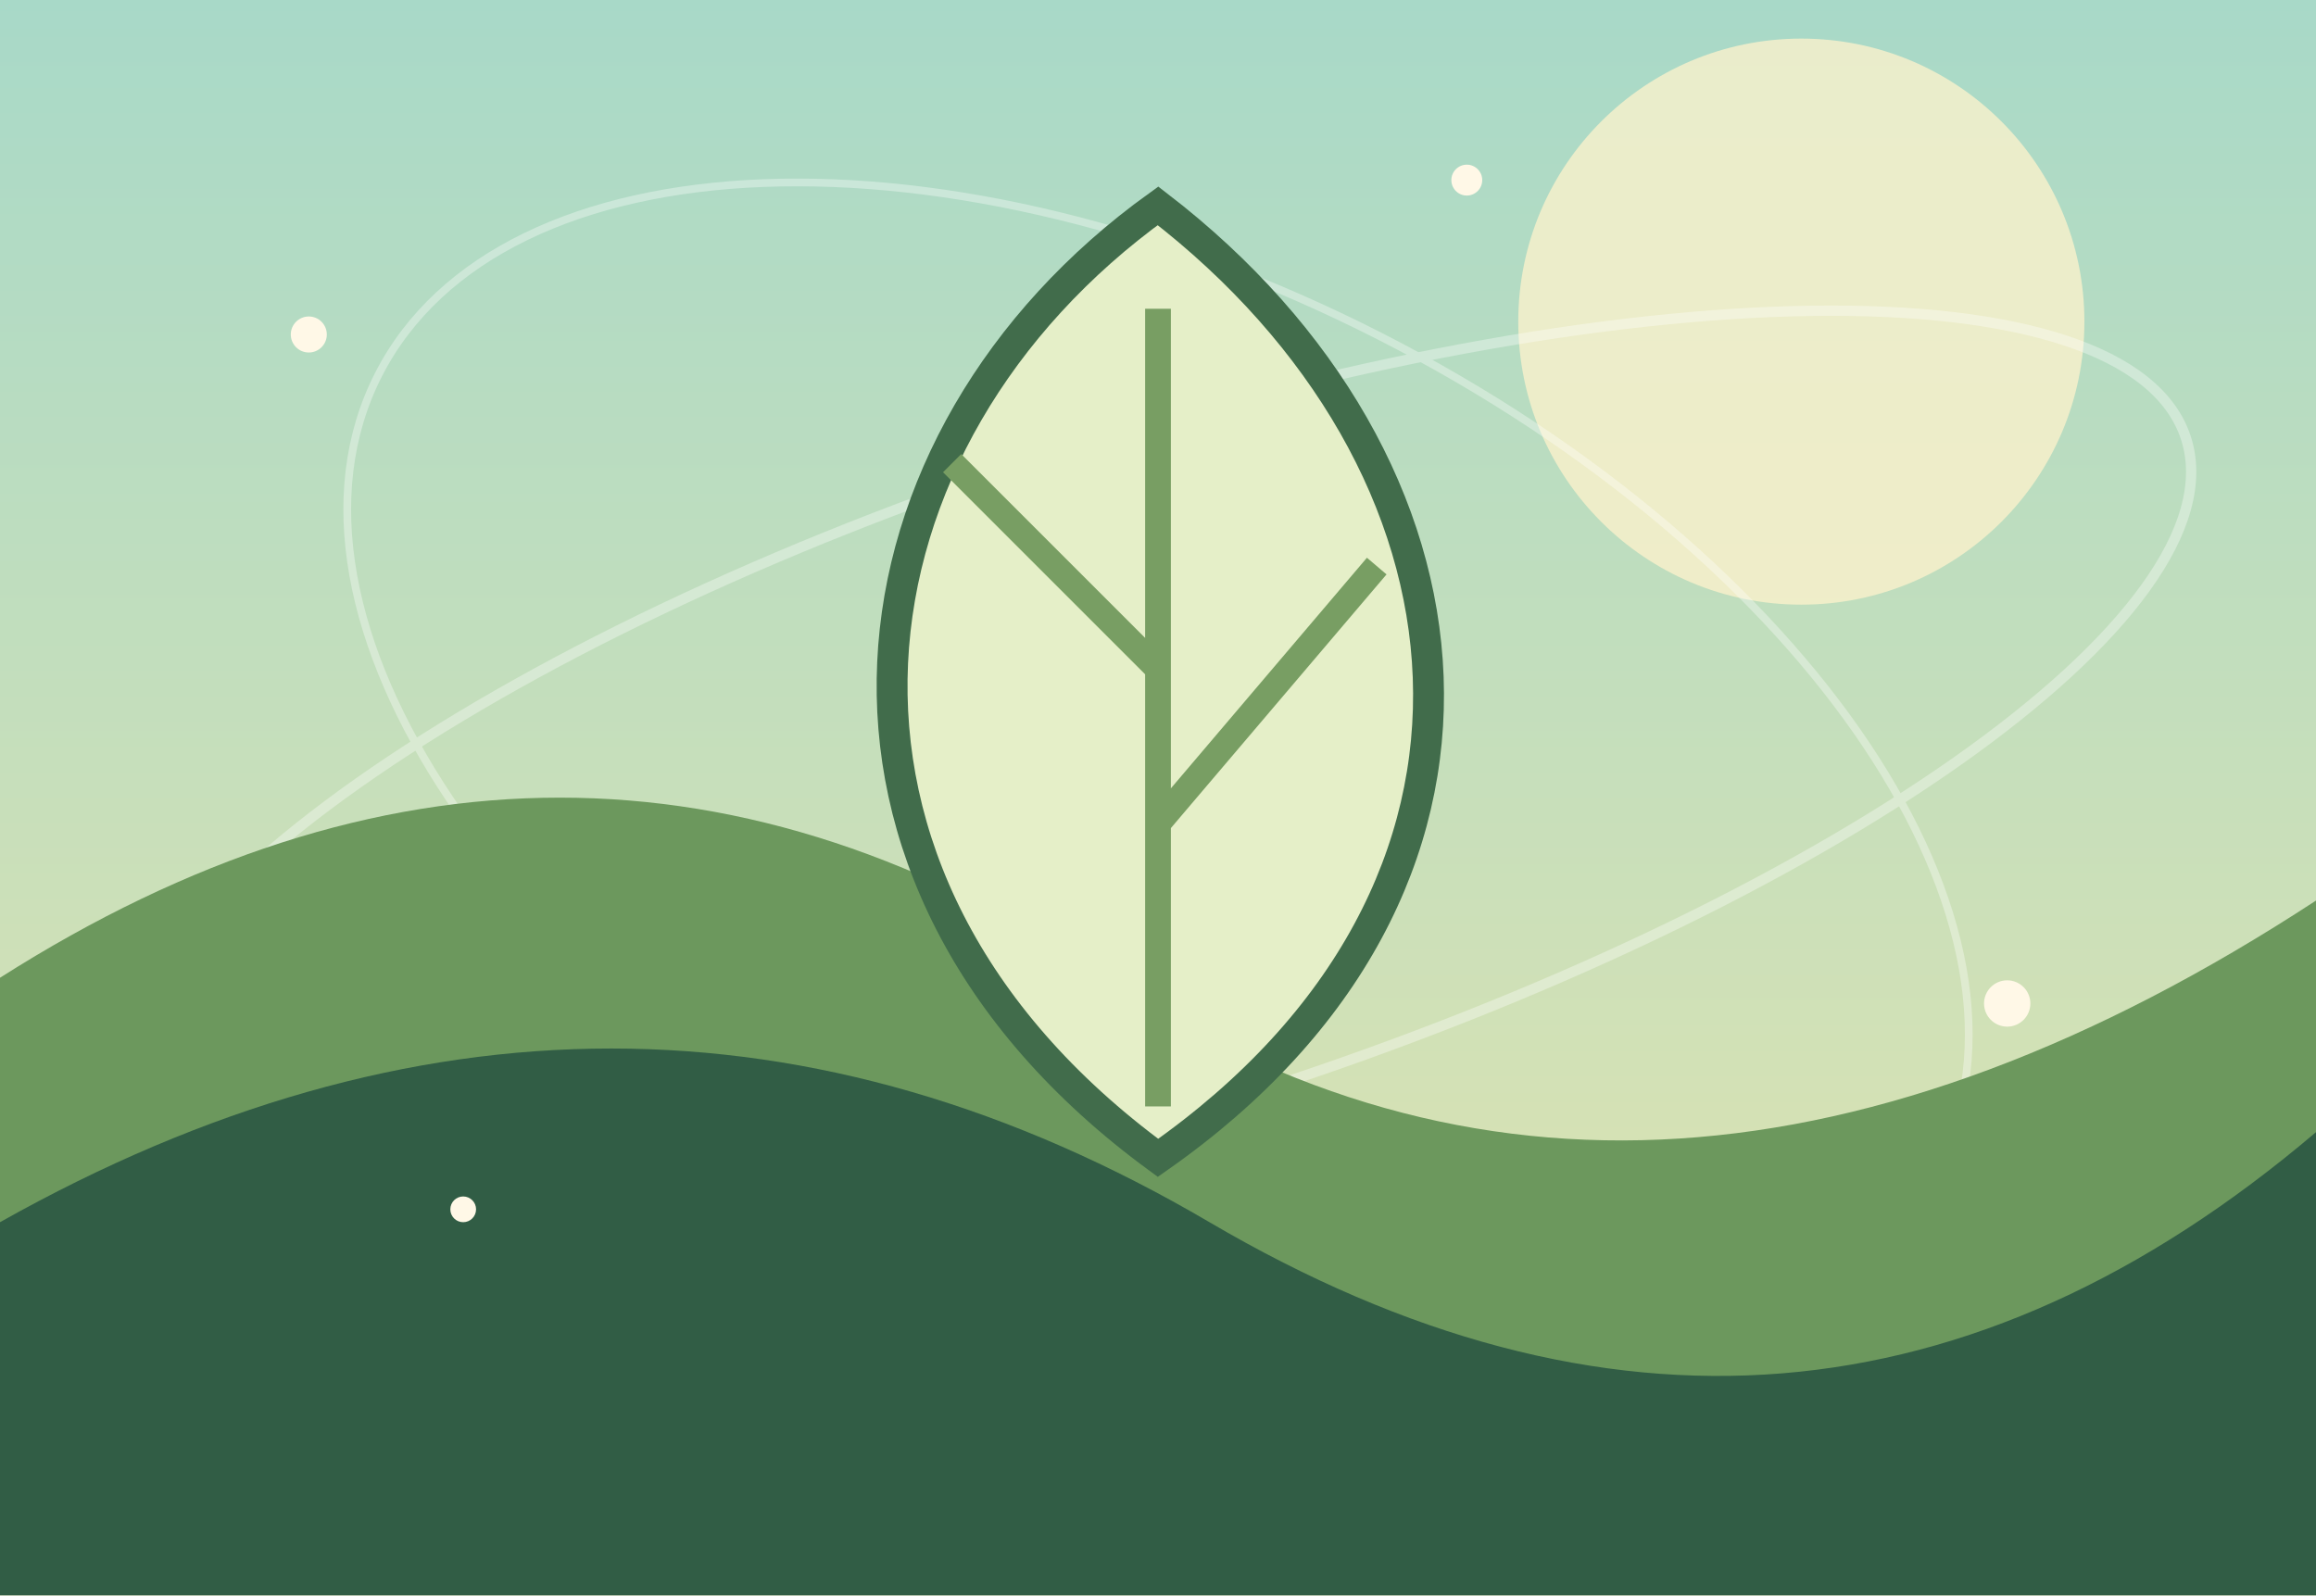
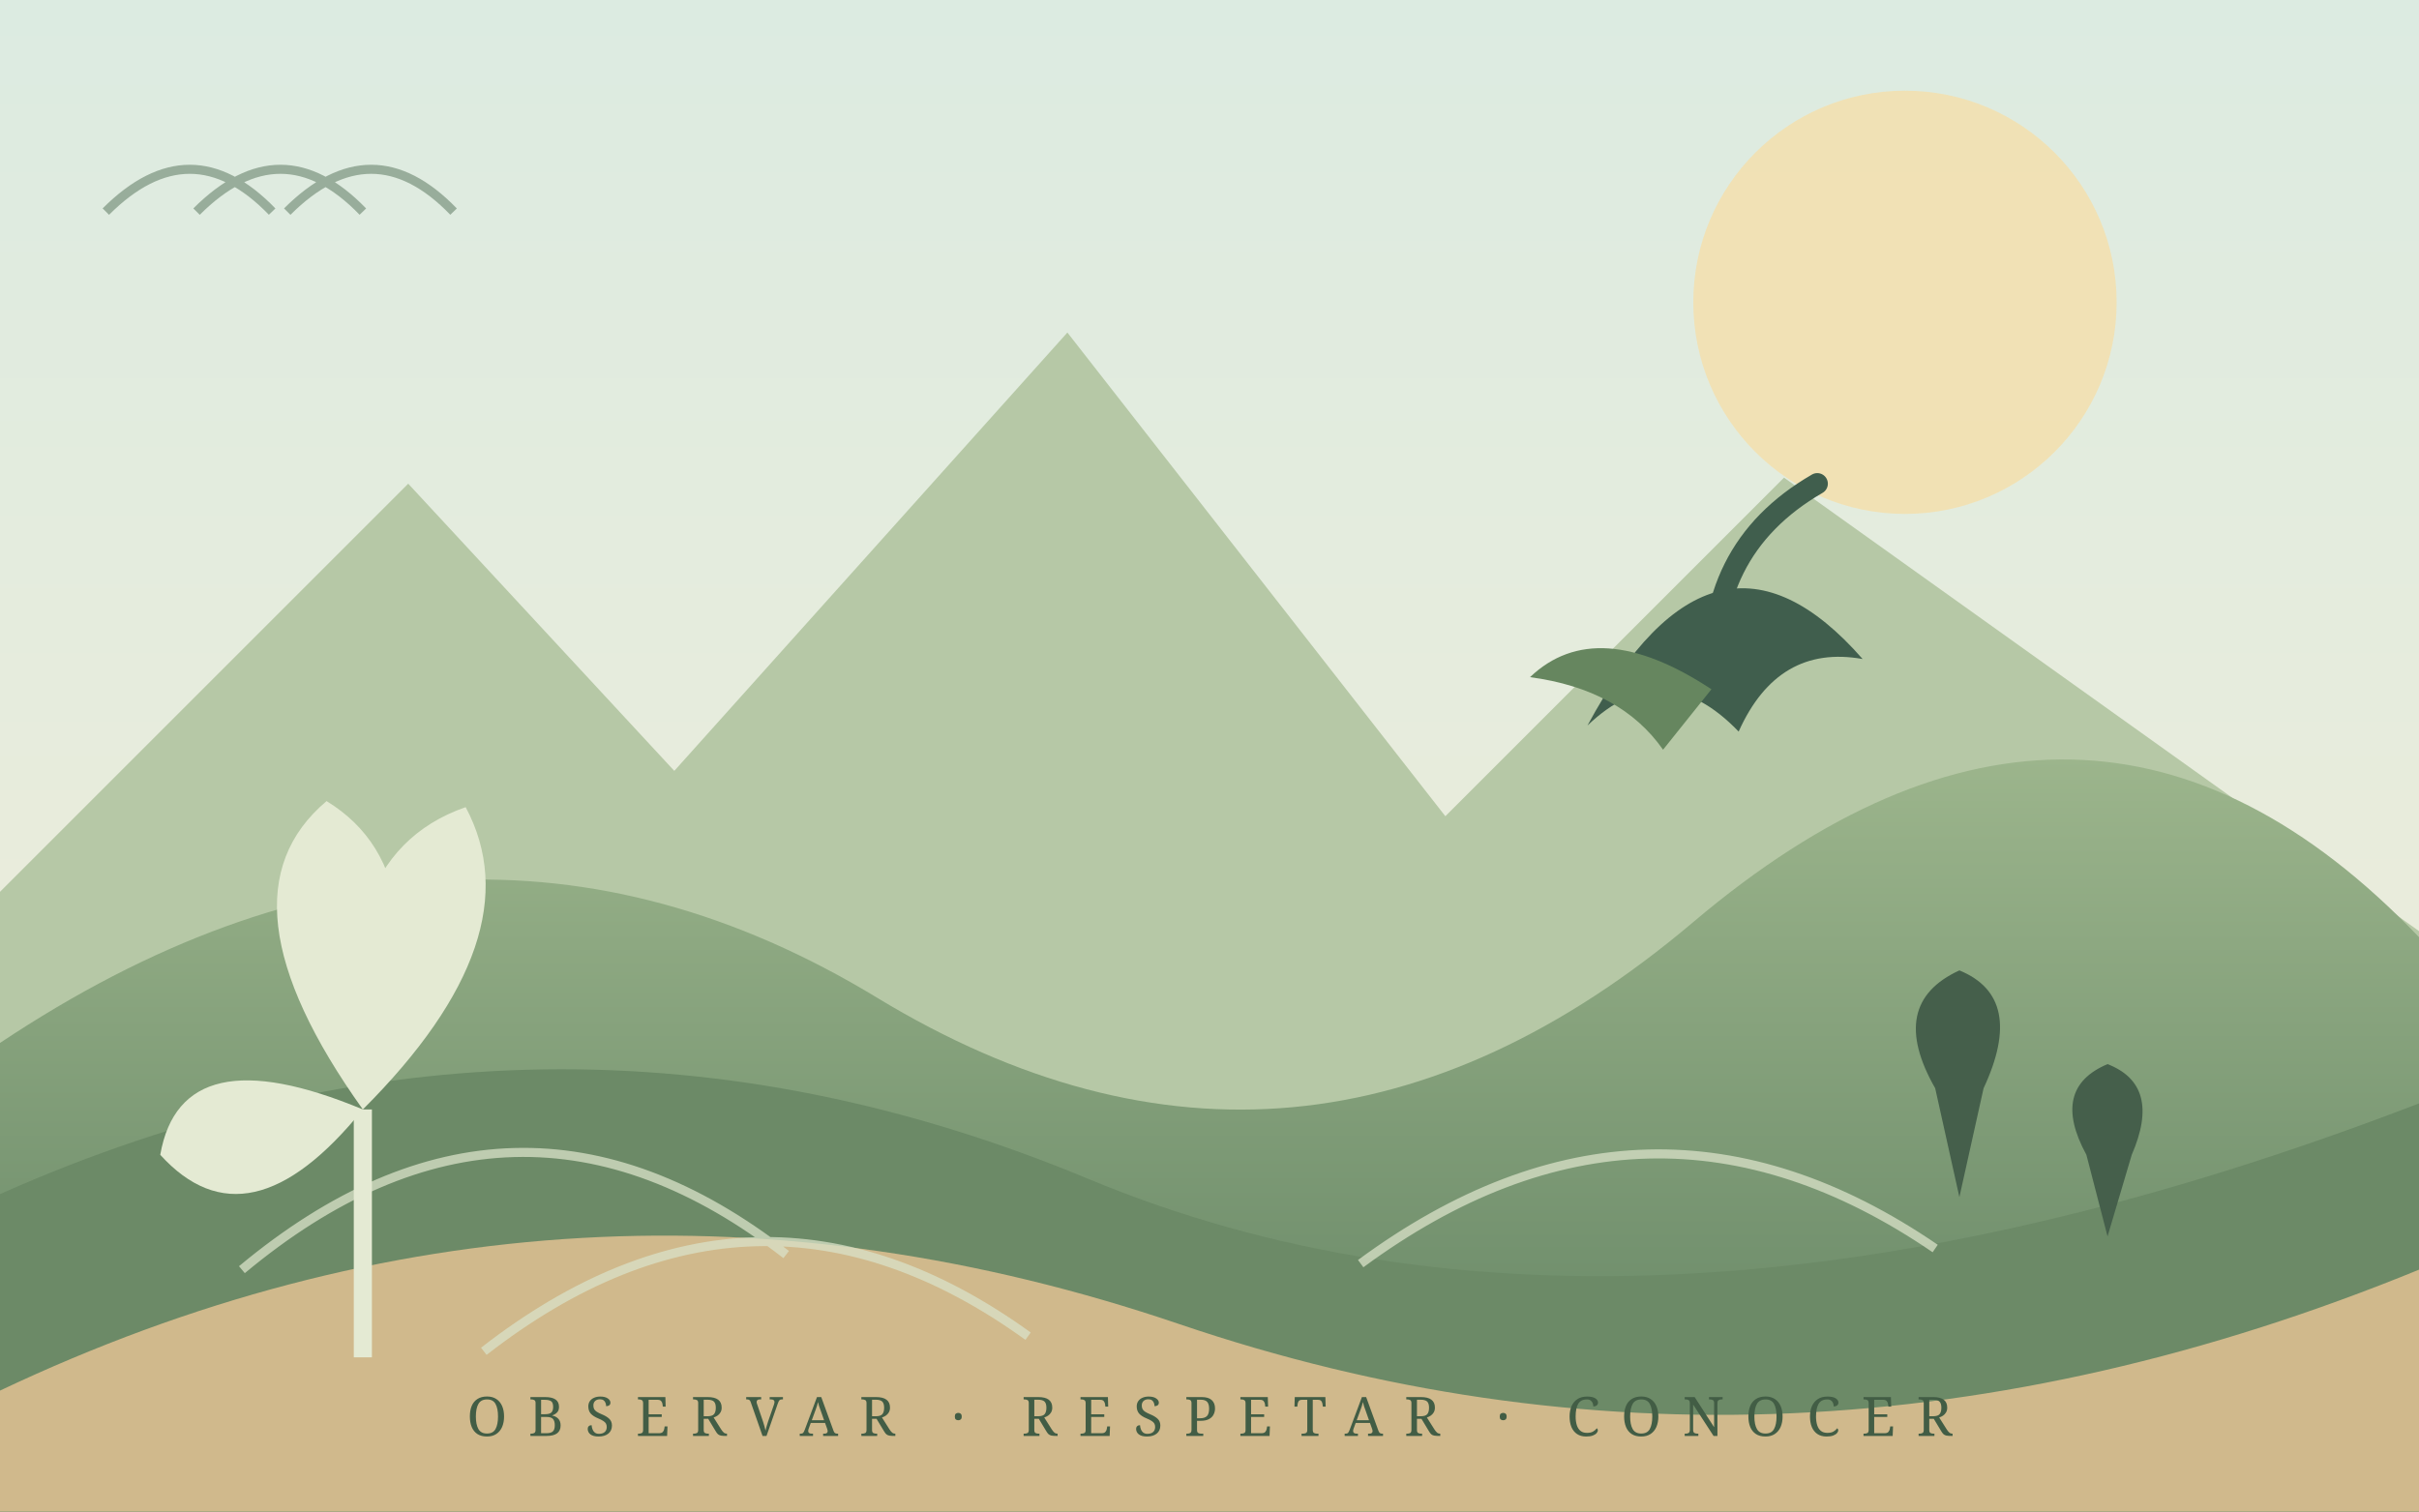
- <svg xmlns="http://www.w3.org/2000/svg" viewBox="0 0 900 620">
+ <svg xmlns="http://www.w3.org/2000/svg" viewBox="0 0 800 500">
  <defs>
    <linearGradient id="sky" x2="0" y2="1">
-       <stop stop-color="#a8d9c8" />
-       <stop offset="1" stop-color="#e7e5ad" />
+       <stop stop-color="#dcebe1" />
+       <stop offset="1" stop-color="#f2edd8" />
+     </linearGradient>
+     <linearGradient id="hill" x2="0" y2="1">
+       <stop stop-color="#9cb58c" />
+       <stop offset="1" stop-color="#5f8060" />
    </linearGradient>
  </defs>
-   <rect width="900" height="620" fill="url(#sky)" />
-   <circle cx="700" cy="125" r="110" fill="#fff3cc" opacity=".75" />
-   <g fill="none" stroke="#fff" opacity=".34">
-     <ellipse cx="450" cy="300" rx="420" ry="130" transform="rotate(-18 450 300)" stroke-width="4" />
-     <ellipse cx="450" cy="300" rx="340" ry="190" transform="rotate(27 450 300)" stroke-width="3" />
+   <rect width="800" height="500" fill="url(#sky)" />
+   <circle cx="630" cy="100" r="70" fill="#f5dfaa" opacity=".8" />
+   <path d="M0 295L135 160l88 95 130-145 125 160 112-112 210 150V500H0Z" fill="#b6c8a6" />
+   <path d="M0 345Q150 245 290 330T560 305T800 310V500H0Z" fill="url(#hill)" />
+   <path d="M0 395Q180 315 360 390T800 365V500H0Z" fill="#6c8a67" />
+   <path d="M0 460Q190 370 390 438T800 420V500H0Z" fill="#d0b98c" />
+   <g fill="none" stroke="#d9e2c8" stroke-width="3" opacity=".75">
+     <path d="M80 420q90-75 180-5M160 447q90-70 180-5M450 418q95-70 190-5" />
  </g>
-   <path d="M0 380Q220 240 430 380T900 350V620H0Z" fill="#6c985d" />
-   <path d="M0 475Q240 340 470 475T900 440V620H0Z" fill="#315d45" />
-   <path d="M450 450C300 340 325 170 450 80 580 180 600 345 450 450Z" fill="#e5efc8" stroke="#416c4b" stroke-width="12" />
-   <path d="M450 430V120M450 260L370 180M450 320L535 220" stroke="#789e63" stroke-width="10" />
-   <g fill="#fff8e7">
-     <circle cx="120" cy="130" r="7" />
-     <circle cx="780" cy="390" r="9" />
-     <circle cx="180" cy="470" r="5" />
-     <circle cx="570" cy="70" r="6" />
+   <g transform="translate(525 170)">
+     <path d="M0 70q42-78 91-22q-28-5-41 24q-25-26-50-2" fill="#405e4d" />
+     <path d="M42 58q-4-46 34-68" stroke="#405e4d" stroke-width="7" fill="none" stroke-linecap="round" />
+     <path d="M41 58q-38-25-60-4q30 4 44 24" fill="#66865f" />
  </g>
+   <g transform="translate(120 315)" fill="#e4ead3">
+     <path d="M0 52q-50-70-12-102q41 25 12 102M0 52q-15-83 34-100q23 43-34 100M0 52q-60-25-67 15q29 32 67-15" />
+     <path d="M0 52v82" stroke="#e4ead3" stroke-width="6" />
+   </g>
+   <g fill="#455f4b">
+     <path d="M640 360q-16-28 8-39q22 9 8 39l-8 36z" />
+     <path d="M690 382q-12-22 7-30q18 7 8 30l-8 27z" />
+   </g>
+   <g fill="none" stroke="#526f56" stroke-width="3" opacity=".5">
+     <path d="M35 70q28-28 55 0M65 70q28-28 55 0M95 70q28-28 55 0" />
+   </g>
+   <text x="400" y="475" text-anchor="middle" font-family="Georgia" font-size="18" letter-spacing="7" fill="#425d45">OBSERVAR · RESPETAR · CONOCER</text>
</svg>
